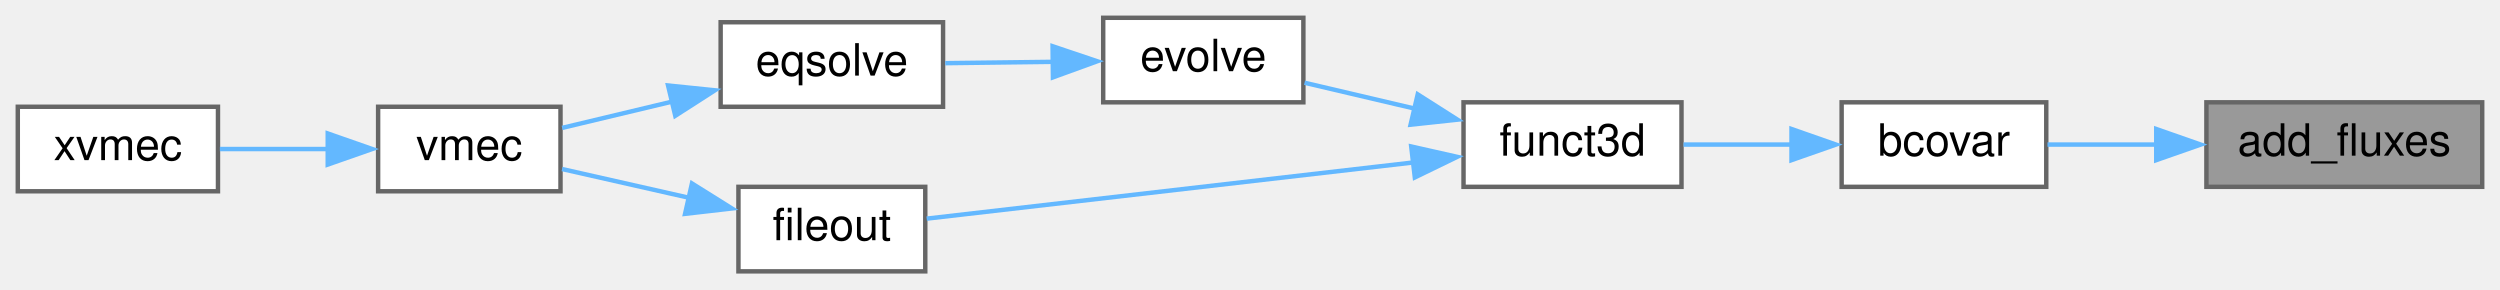
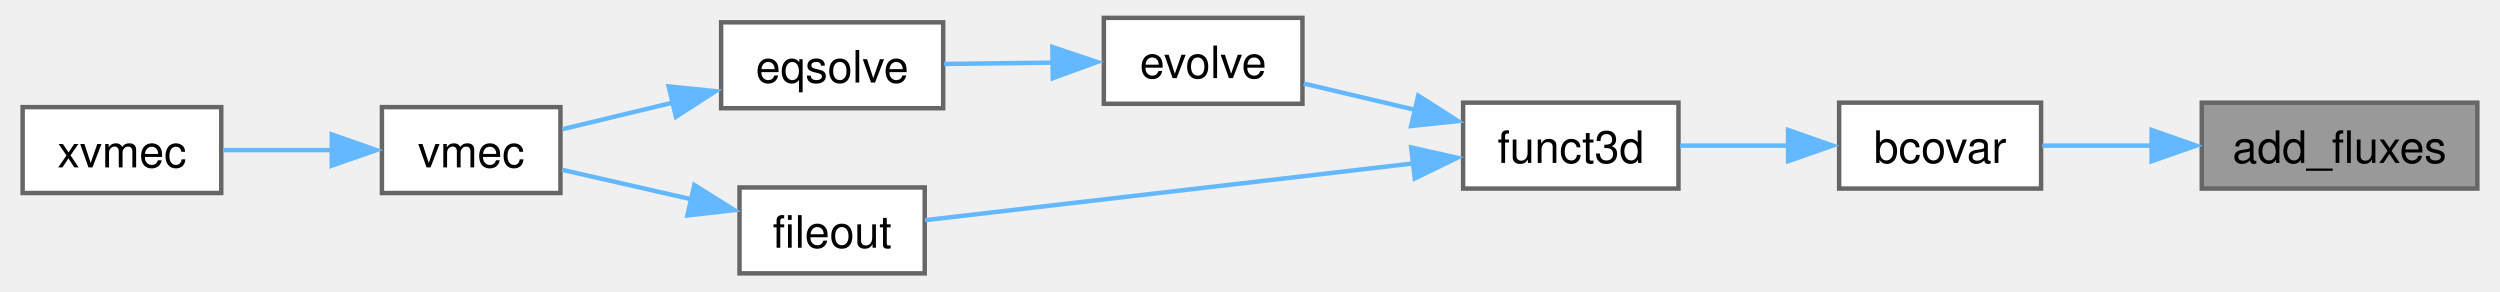
- <svg xmlns="http://www.w3.org/2000/svg" xmlns:xlink="http://www.w3.org/1999/xlink" width="562pt" height="65pt" viewBox="0.00 0.00 562.00 65.00">
-   <g id="graph0" class="graph" transform="scale(1 1) rotate(0) translate(4 61)">
-     <g id="node1" class="node">
-       <g id="a_node1">
+ <svg xmlns="http://www.w3.org/2000/svg" xmlns:xlink="http://www.w3.org/1999/xlink" width="558pt" height="65pt" viewBox="0.00 0.00 558.00 65.25">
+   <g id="graph0" class="graph" transform="scale(1 1) rotate(0) translate(4 61.25)">
+     <g id="Node000001" class="node">
+       <g id="a_Node000001">
        <a xlink:title="Add the magnetic fluxes to the tangential derivatives of  to arrive at the contravariant magnetic fie...">
-           <polygon fill="#999999" stroke="#666666" points="554,-38 492,-38 492,-19 554,-19 554,-38" />
-           <text text-anchor="middle" x="523" y="-26" font-family="Helvetica,sans-Serif" font-size="10.00">add_fluxes</text>
+           <polygon fill="#999999" stroke="#666666" points="550,-38.25 488.25,-38.25 488.25,-19 550,-19 550,-38.25" />
+           <text text-anchor="middle" x="519.12" y="-24.75" font-family="Helvetica,sans-Serif" font-size="10.00">add_fluxes</text>
        </a>
      </g>
    </g>
-     <g id="node2" class="node">
-       <g id="a_node2">
+     <g id="Node000002" class="node">
+       <g id="a_Node000002">
        <a xlink:href="../../d7/d61/bcovar_8f90.html#a1e1624195f0c0c7daa9f49d83bae5ce8" target="_top" xlink:title="Compute the covariant components of the magnetic field , .">
-           <polygon fill="white" stroke="#666666" points="456,-38 410,-38 410,-19 456,-19 456,-38" />
-           <text text-anchor="middle" x="433" y="-26" font-family="Helvetica,sans-Serif" font-size="10.00">bcovar</text>
+           <polygon fill="white" stroke="#666666" points="452.25,-38.25 407,-38.25 407,-19 452.25,-19 452.25,-38.25" />
+           <text text-anchor="middle" x="429.62" y="-24.75" font-family="Helvetica,sans-Serif" font-size="10.00">bcovar</text>
        </a>
      </g>
    </g>
-     <g id="edge1" class="edge">
-       <path fill="none" stroke="#63b8ff" d="M480.79,-28.5C472.34,-28.5 463.75,-28.5 456.28,-28.5" />
-       <polygon fill="#63b8ff" stroke="#63b8ff" points="480.72,-32 490.72,-28.5 480.72,-25 480.72,-32" />
-     </g>
-     <g id="node3" class="node">
-       <g id="a_node3">
-         <a xlink:href="../../d3/d4f/funct3d_8f90.html#a800bacc22176e16323899df87b55c547" target="_top" xlink:title="Evaluate the three-dimensional MHD energy functional. Think of this as the &quot;forward model&quot; that tells...">
-           <polygon fill="white" stroke="#666666" points="374,-38 325,-38 325,-19 374,-19 374,-38" />
-           <text text-anchor="middle" x="349.5" y="-26" font-family="Helvetica,sans-Serif" font-size="10.00">funct3d</text>
+     <g id="edge1_Node000001_Node000002" class="edge">
+       <g id="a_edge1_Node000001_Node000002">
+         <a xlink:title=" ">
+           <path fill="none" stroke="#63b8ff" d="M477.06,-28.62C468.58,-28.62 459.97,-28.62 452.5,-28.62" />
+           <polygon fill="#63b8ff" stroke="#63b8ff" points="477.01,-32.13 487.01,-28.62 477.01,-25.13 477.01,-32.13" />
        </a>
      </g>
    </g>
-     <g id="edge2" class="edge">
-       <path fill="none" stroke="#63b8ff" d="M398.95,-28.5C390.75,-28.5 382.12,-28.5 374.46,-28.5" />
-       <polygon fill="#63b8ff" stroke="#63b8ff" points="398.73,-32 408.73,-28.5 398.73,-25 398.73,-32" />
-     </g>
-     <g id="node4" class="node">
-       <g id="a_node4">
-         <a xlink:href="../../de/da9/evolve_8f90.html#a8103e838be03904e03551e04f6b396e4" target="_top" xlink:title="Take a single time step in Fourier space to evolve the Fourier coefficients describing the equilibriu...">
-           <polygon fill="white" stroke="#666666" points="289,-57 244,-57 244,-38 289,-38 289,-57" />
-           <text text-anchor="middle" x="266.5" y="-45" font-family="Helvetica,sans-Serif" font-size="10.00">evolve</text>
+     <g id="Node000003" class="node">
+       <g id="a_Node000003">
+         <a xlink:href="../../d3/d4f/funct3d_8f90.html#a800bacc22176e16323899df87b55c547" target="_top" xlink:title="Evaluate the three-dimensional MHD energy functional. Think of this as the &quot;forward model&quot; that tells...">
+           <polygon fill="white" stroke="#666666" points="371,-38.25 322.75,-38.25 322.75,-19 371,-19 371,-38.25" />
+           <text text-anchor="middle" x="346.88" y="-24.75" font-family="Helvetica,sans-Serif" font-size="10.00">funct3d</text>
        </a>
      </g>
    </g>
-     <g id="edge3" class="edge">
-       <path fill="none" stroke="#63b8ff" d="M313.95,-36.6C305.58,-38.57 296.85,-40.61 289.26,-42.4" />
-       <polygon fill="#63b8ff" stroke="#63b8ff" points="314.7,-39.79 323.64,-34.1 313.1,-32.97 314.7,-39.79" />
-     </g>
-     <g id="node8" class="node">
-       <g id="a_node8">
-         <a xlink:href="../../d0/d71/fileout_8f90.html#a7228e984aaf2c38bd772e3d846fab7af" target="_top" xlink:title="Write the output files.">
-           <polygon fill="white" stroke="#666666" points="204,-19 162,-19 162,0 204,0 204,-19" />
-           <text text-anchor="middle" x="183" y="-7" font-family="Helvetica,sans-Serif" font-size="10.00">fileout</text>
+     <g id="edge2_Node000002_Node000003" class="edge">
+       <g id="a_edge2_Node000002_Node000003">
+         <a xlink:title=" ">
+           <path fill="none" stroke="#63b8ff" d="M395.78,-28.62C387.59,-28.62 378.96,-28.62 371.33,-28.62" />
+           <polygon fill="#63b8ff" stroke="#63b8ff" points="395.56,-32.13 405.56,-28.62 395.56,-25.13 395.56,-32.13" />
        </a>
      </g>
    </g>
-     <g id="edge7" class="edge">
-       <path fill="none" stroke="#63b8ff" d="M313.98,-24.51C280.77,-20.68 231.68,-15.01 204.32,-11.85" />
-       <polygon fill="#63b8ff" stroke="#63b8ff" points="313.24,-28.07 323.58,-25.74 314.05,-21.11 313.24,-28.07" />
-     </g>
-     <g id="node5" class="node">
-       <g id="a_node5">
-         <a xlink:href="../../d7/d46/eqsolve_8f90.html#ab740b09d1b651e2ab8a60c5d552df0c2" target="_top" xlink:title="Iteratively evolve the Fourier coefficients that specify the equilibrium.">
-           <polygon fill="white" stroke="#666666" points="208,-56 158,-56 158,-37 208,-37 208,-56" />
-           <text text-anchor="middle" x="183" y="-44" font-family="Helvetica,sans-Serif" font-size="10.00">eqsolve</text>
+     <g id="Node000004" class="node">
+       <g id="a_Node000004">
+         <a xlink:href="../../de/da9/evolve_8f90.html#a8103e838be03904e03551e04f6b396e4" target="_top" xlink:title="Take a single time step in Fourier space to evolve the Fourier coefficients describing the equilibriu...">
+           <polygon fill="white" stroke="#666666" points="286.75,-57.25 242.25,-57.25 242.25,-38 286.75,-38 286.75,-57.25" />
+           <text text-anchor="middle" x="264.5" y="-43.75" font-family="Helvetica,sans-Serif" font-size="10.00">evolve</text>
        </a>
      </g>
    </g>
-     <g id="edge4" class="edge">
-       <path fill="none" stroke="#63b8ff" d="M232.67,-47.1C224.6,-47 216.09,-46.89 208.49,-46.8" />
-       <polygon fill="#63b8ff" stroke="#63b8ff" points="232.62,-50.61 242.66,-47.23 232.7,-43.61 232.62,-50.61" />
-     </g>
-     <g id="node6" class="node">
-       <g id="a_node6">
-         <a xlink:href="../../db/d61/vmec_8f90.html#a6d38ab7be2f9d818da4541e1d352ea23" target="_top" xlink:title="Main driver for VMEC.">
-           <polygon fill="white" stroke="#666666" points="122,-37 81,-37 81,-18 122,-18 122,-37" />
-           <text text-anchor="middle" x="101.5" y="-25" font-family="Helvetica,sans-Serif" font-size="10.00">vmec</text>
+     <g id="edge3_Node000003_Node000004" class="edge">
+       <g id="a_edge3_Node000003_Node000004">
+         <a xlink:title=" ">
+           <path fill="none" stroke="#63b8ff" d="M312.18,-36.59C303.68,-38.6 294.77,-40.71 287.04,-42.53" />
+           <polygon fill="#63b8ff" stroke="#63b8ff" points="312.7,-39.83 321.63,-34.12 311.09,-33.02 312.7,-39.83" />
        </a>
      </g>
    </g>
-     <g id="edge5" class="edge">
-       <path fill="none" stroke="#63b8ff" d="M147.22,-38.19C138.72,-36.16 129.9,-34.05 122.37,-32.25" />
-       <polygon fill="#63b8ff" stroke="#63b8ff" points="146.18,-41.78 156.72,-40.7 147.8,-34.97 146.18,-41.78" />
-     </g>
-     <g id="node7" class="node">
-       <g id="a_node7">
-         <a xlink:href="../../db/d61/vmec_8f90.html#ace5bdf043bb85c8f0a9fc582bdb55725" target="_top" xlink:title="Main program of VMEC.">
-           <polygon fill="white" stroke="#666666" points="45,-37 0,-37 0,-18 45,-18 45,-37" />
-           <text text-anchor="middle" x="22.5" y="-25" font-family="Helvetica,sans-Serif" font-size="10.00">xvmec</text>
+     <g id="Node000008" class="node">
+       <g id="a_Node000008">
+         <a xlink:href="../../d0/d71/fileout_8f90.html#a7228e984aaf2c38bd772e3d846fab7af" target="_top" xlink:title="Write the output files.">
+           <polygon fill="white" stroke="#666666" points="202.12,-19.25 160.62,-19.25 160.62,0 202.12,0 202.12,-19.25" />
+           <text text-anchor="middle" x="181.38" y="-5.75" font-family="Helvetica,sans-Serif" font-size="10.00">fileout</text>
        </a>
      </g>
    </g>
-     <g id="edge6" class="edge">
-       <path fill="none" stroke="#63b8ff" d="M69.67,-27.5C61.56,-27.5 52.97,-27.5 45.43,-27.5" />
-       <polygon fill="#63b8ff" stroke="#63b8ff" points="69.67,-31 79.67,-27.5 69.67,-24 69.67,-31" />
+     <g id="edge7_Node000003_Node000008" class="edge">
+       <g id="a_edge7_Node000003_Node000008">
+         <a xlink:title=" ">
+           <path fill="none" stroke="#63b8ff" d="M311.87,-24.67C278.7,-20.82 229.37,-15.09 202.17,-11.92" />
+           <polygon fill="#63b8ff" stroke="#63b8ff" points="311.11,-28.22 321.45,-25.9 311.92,-21.27 311.11,-28.22" />
+         </a>
+       </g>
    </g>
-     <g id="edge8" class="edge">
-       <path fill="none" stroke="#63b8ff" d="M151.07,-16.5C141.42,-18.69 131.03,-21.04 122.35,-23" />
-       <polygon fill="#63b8ff" stroke="#63b8ff" points="151.55,-19.76 160.53,-14.14 150,-12.93 151.55,-19.76" />
+     <g id="Node000005" class="node">
+       <g id="a_Node000005">
+         <a xlink:href="../../d7/d46/eqsolve_8f90.html#ab740b09d1b651e2ab8a60c5d552df0c2" target="_top" xlink:title="Iteratively evolve the Fourier coefficients that specify the equilibrium.">
+           <polygon fill="white" stroke="#666666" points="206.25,-56.25 156.5,-56.25 156.5,-37 206.25,-37 206.25,-56.25" />
+           <text text-anchor="middle" x="181.38" y="-42.75" font-family="Helvetica,sans-Serif" font-size="10.00">eqsolve</text>
+         </a>
+       </g>
+     </g>
+     <g id="edge4_Node000004_Node000005" class="edge">
+       <g id="a_edge4_Node000004_Node000005">
+         <a xlink:title=" ">
+           <path fill="none" stroke="#63b8ff" d="M231,-47.22C222.81,-47.12 214.16,-47.02 206.46,-46.92" />
+           <polygon fill="#63b8ff" stroke="#63b8ff" points="230.72,-50.73 240.76,-47.36 230.8,-43.73 230.72,-50.73" />
+         </a>
+       </g>
+     </g>
+     <g id="Node000006" class="node">
+       <g id="a_Node000006">
+         <a xlink:href="../../db/d61/vmec_8f90.html#a6d38ab7be2f9d818da4541e1d352ea23" target="_top" xlink:title="Main driver for VMEC.">
+           <polygon fill="white" stroke="#666666" points="120.5,-37.25 80.5,-37.25 80.5,-18 120.5,-18 120.5,-37.25" />
+           <text text-anchor="middle" x="100.5" y="-23.75" font-family="Helvetica,sans-Serif" font-size="10.00">vmec</text>
+         </a>
+       </g>
+     </g>
+     <g id="edge5_Node000005_Node000006" class="edge">
+       <g id="a_edge5_Node000005_Node000006">
+         <a xlink:title=" ">
+           <path fill="none" stroke="#63b8ff" d="M145.79,-38.29C137.28,-36.24 128.46,-34.12 120.96,-32.31" />
+           <polygon fill="#63b8ff" stroke="#63b8ff" points="144.74,-41.88 155.28,-40.82 146.38,-35.08 144.74,-41.88" />
+         </a>
+       </g>
+     </g>
+     <g id="Node000007" class="node">
+       <g id="a_Node000007">
+         <a xlink:href="../../db/d61/vmec_8f90.html#ace5bdf043bb85c8f0a9fc582bdb55725" target="_top" xlink:title="Main program of VMEC.">
+           <polygon fill="white" stroke="#666666" points="44.5,-37.25 0,-37.25 0,-18 44.5,-18 44.5,-37.25" />
+           <text text-anchor="middle" x="22.25" y="-23.75" font-family="Helvetica,sans-Serif" font-size="10.00">xvmec</text>
+         </a>
+       </g>
+     </g>
+     <g id="edge6_Node000006_Node000007" class="edge">
+       <g id="a_edge6_Node000006_Node000007">
+         <a xlink:title=" ">
+           <path fill="none" stroke="#63b8ff" d="M69.53,-27.62C61.31,-27.62 52.56,-27.62 44.91,-27.62" />
+           <polygon fill="#63b8ff" stroke="#63b8ff" points="69.26,-31.13 79.26,-27.62 69.26,-24.13 69.26,-31.13" />
+         </a>
+       </g>
+     </g>
+     <g id="edge8_Node000008_Node000006" class="edge">
+       <g id="a_edge8_Node000008_Node000006">
+         <a xlink:title=" ">
+           <path fill="none" stroke="#63b8ff" d="M149.91,-16.58C140.14,-18.81 129.6,-21.21 120.85,-23.21" />
+           <polygon fill="#63b8ff" stroke="#63b8ff" points="150.5,-19.8 159.47,-14.17 148.94,-12.98 150.5,-19.8" />
+         </a>
+       </g>
    </g>
  </g>
</svg>
